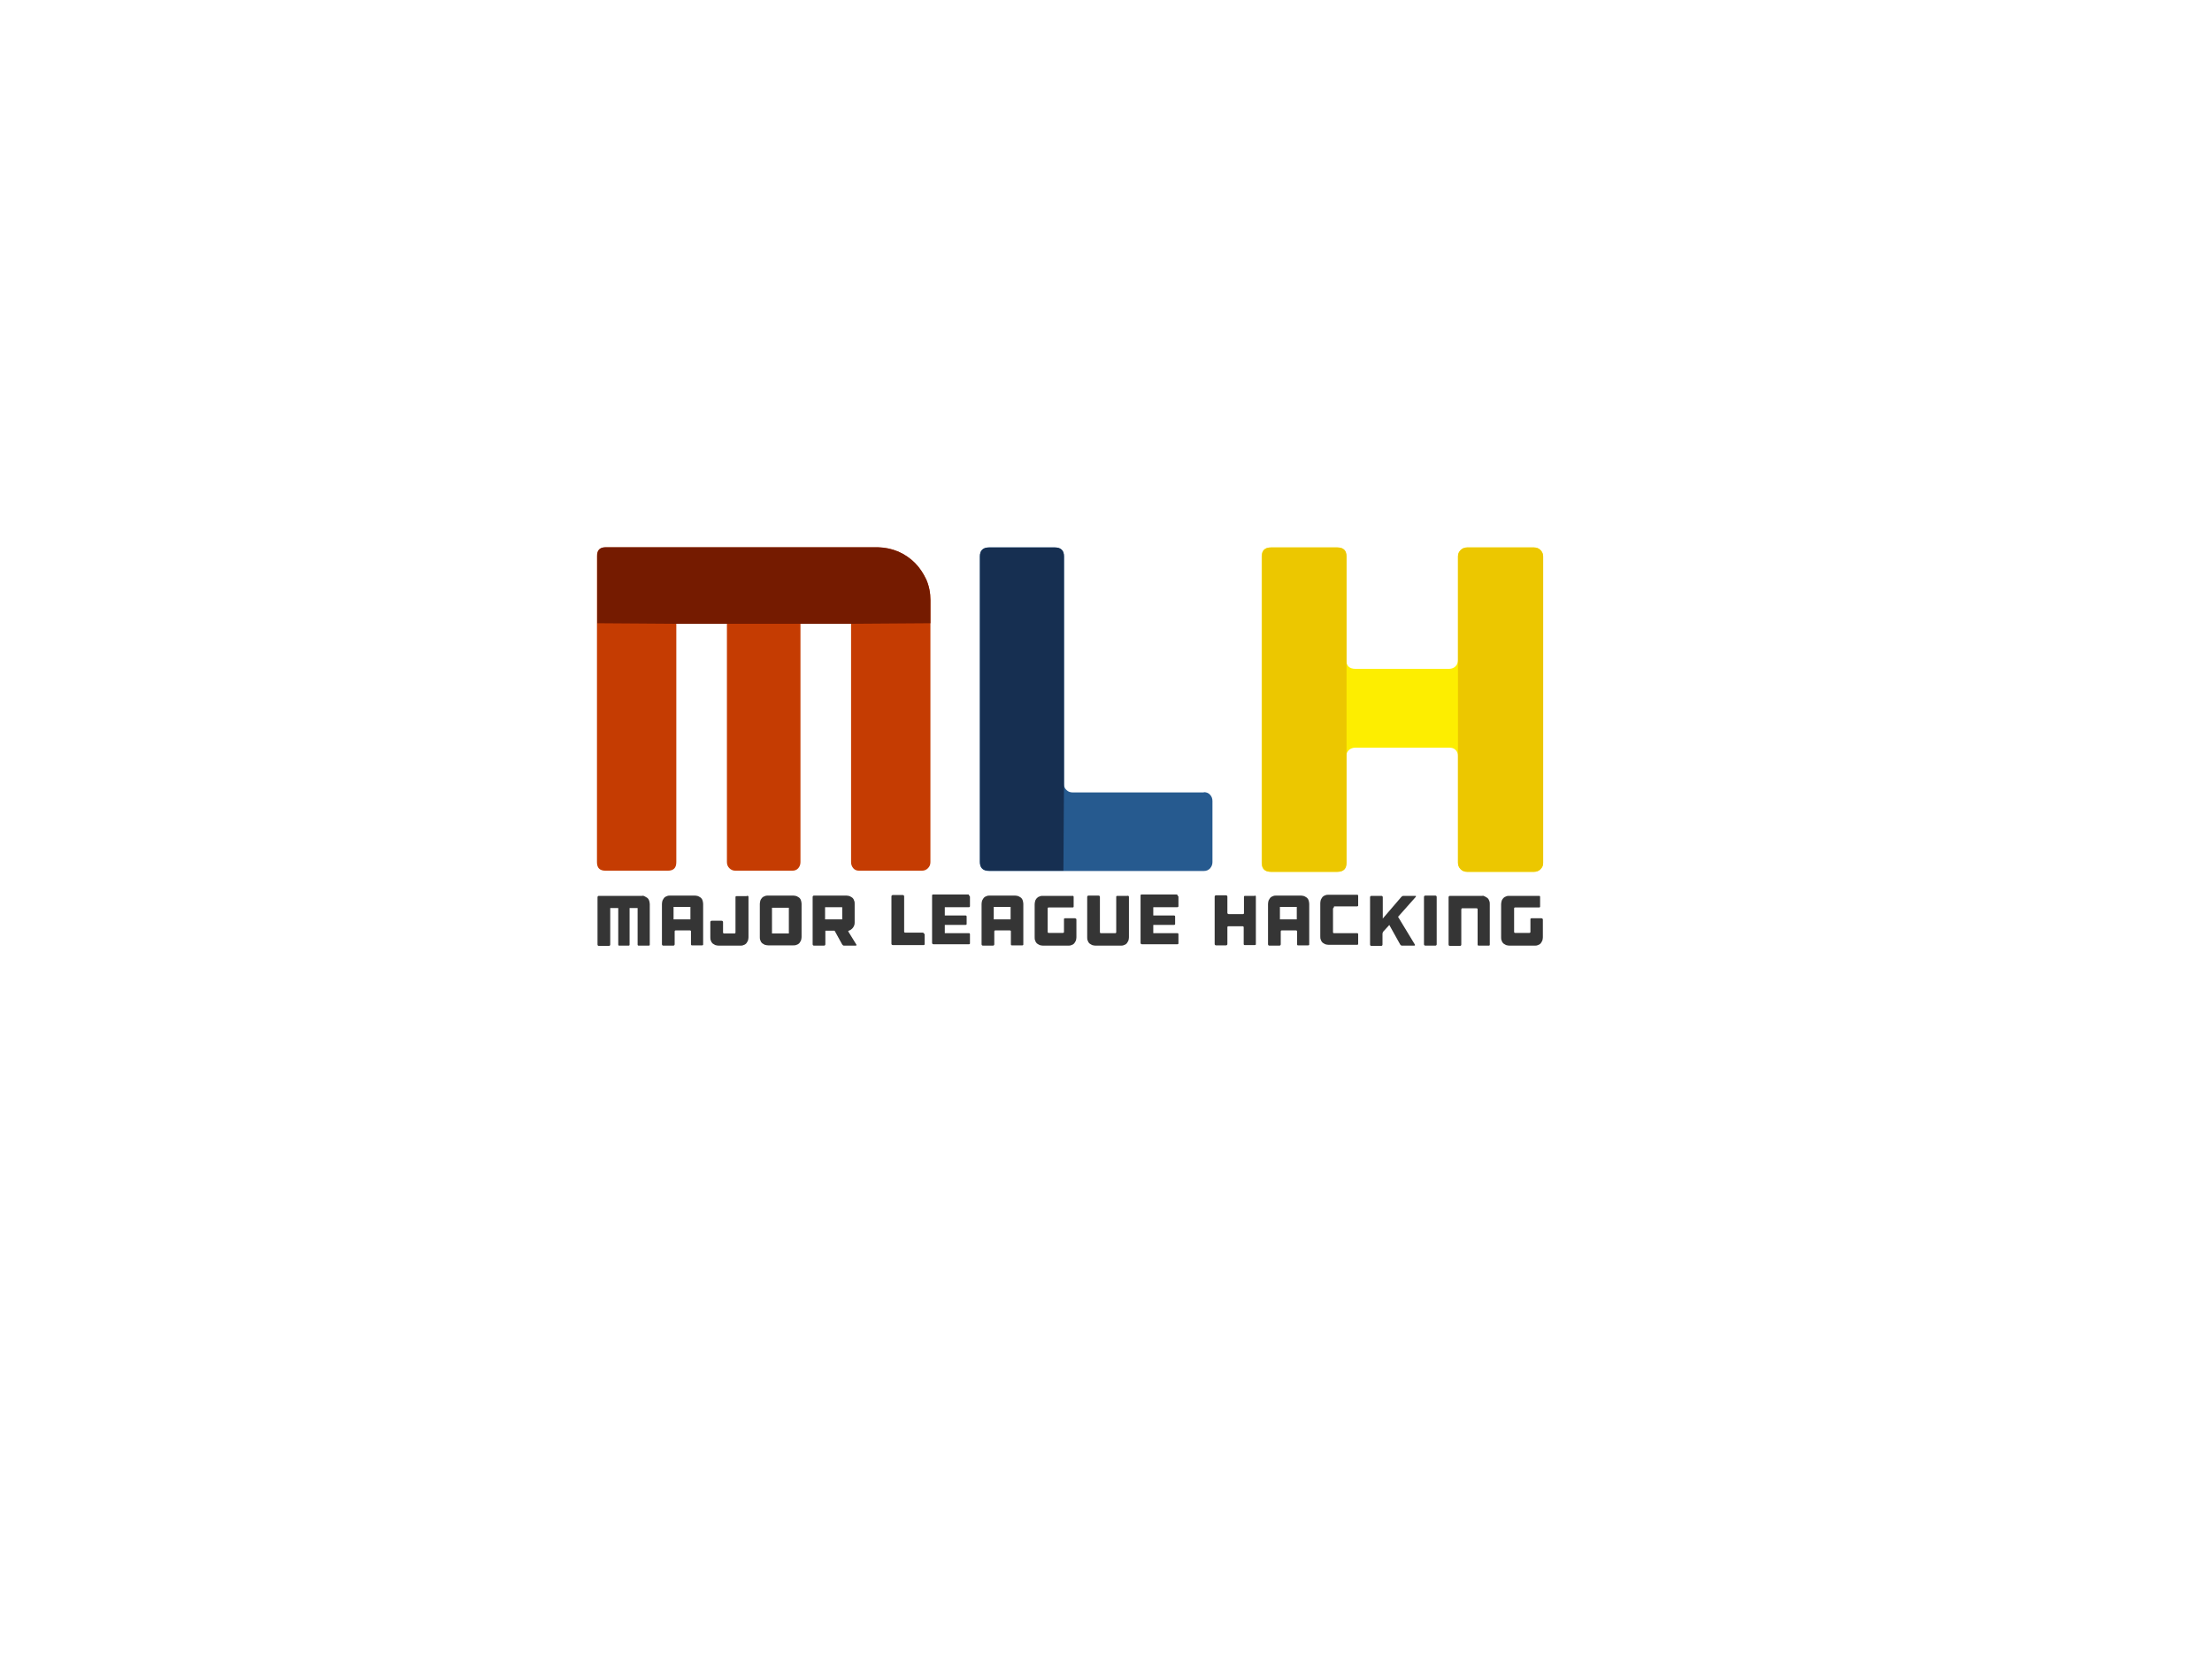
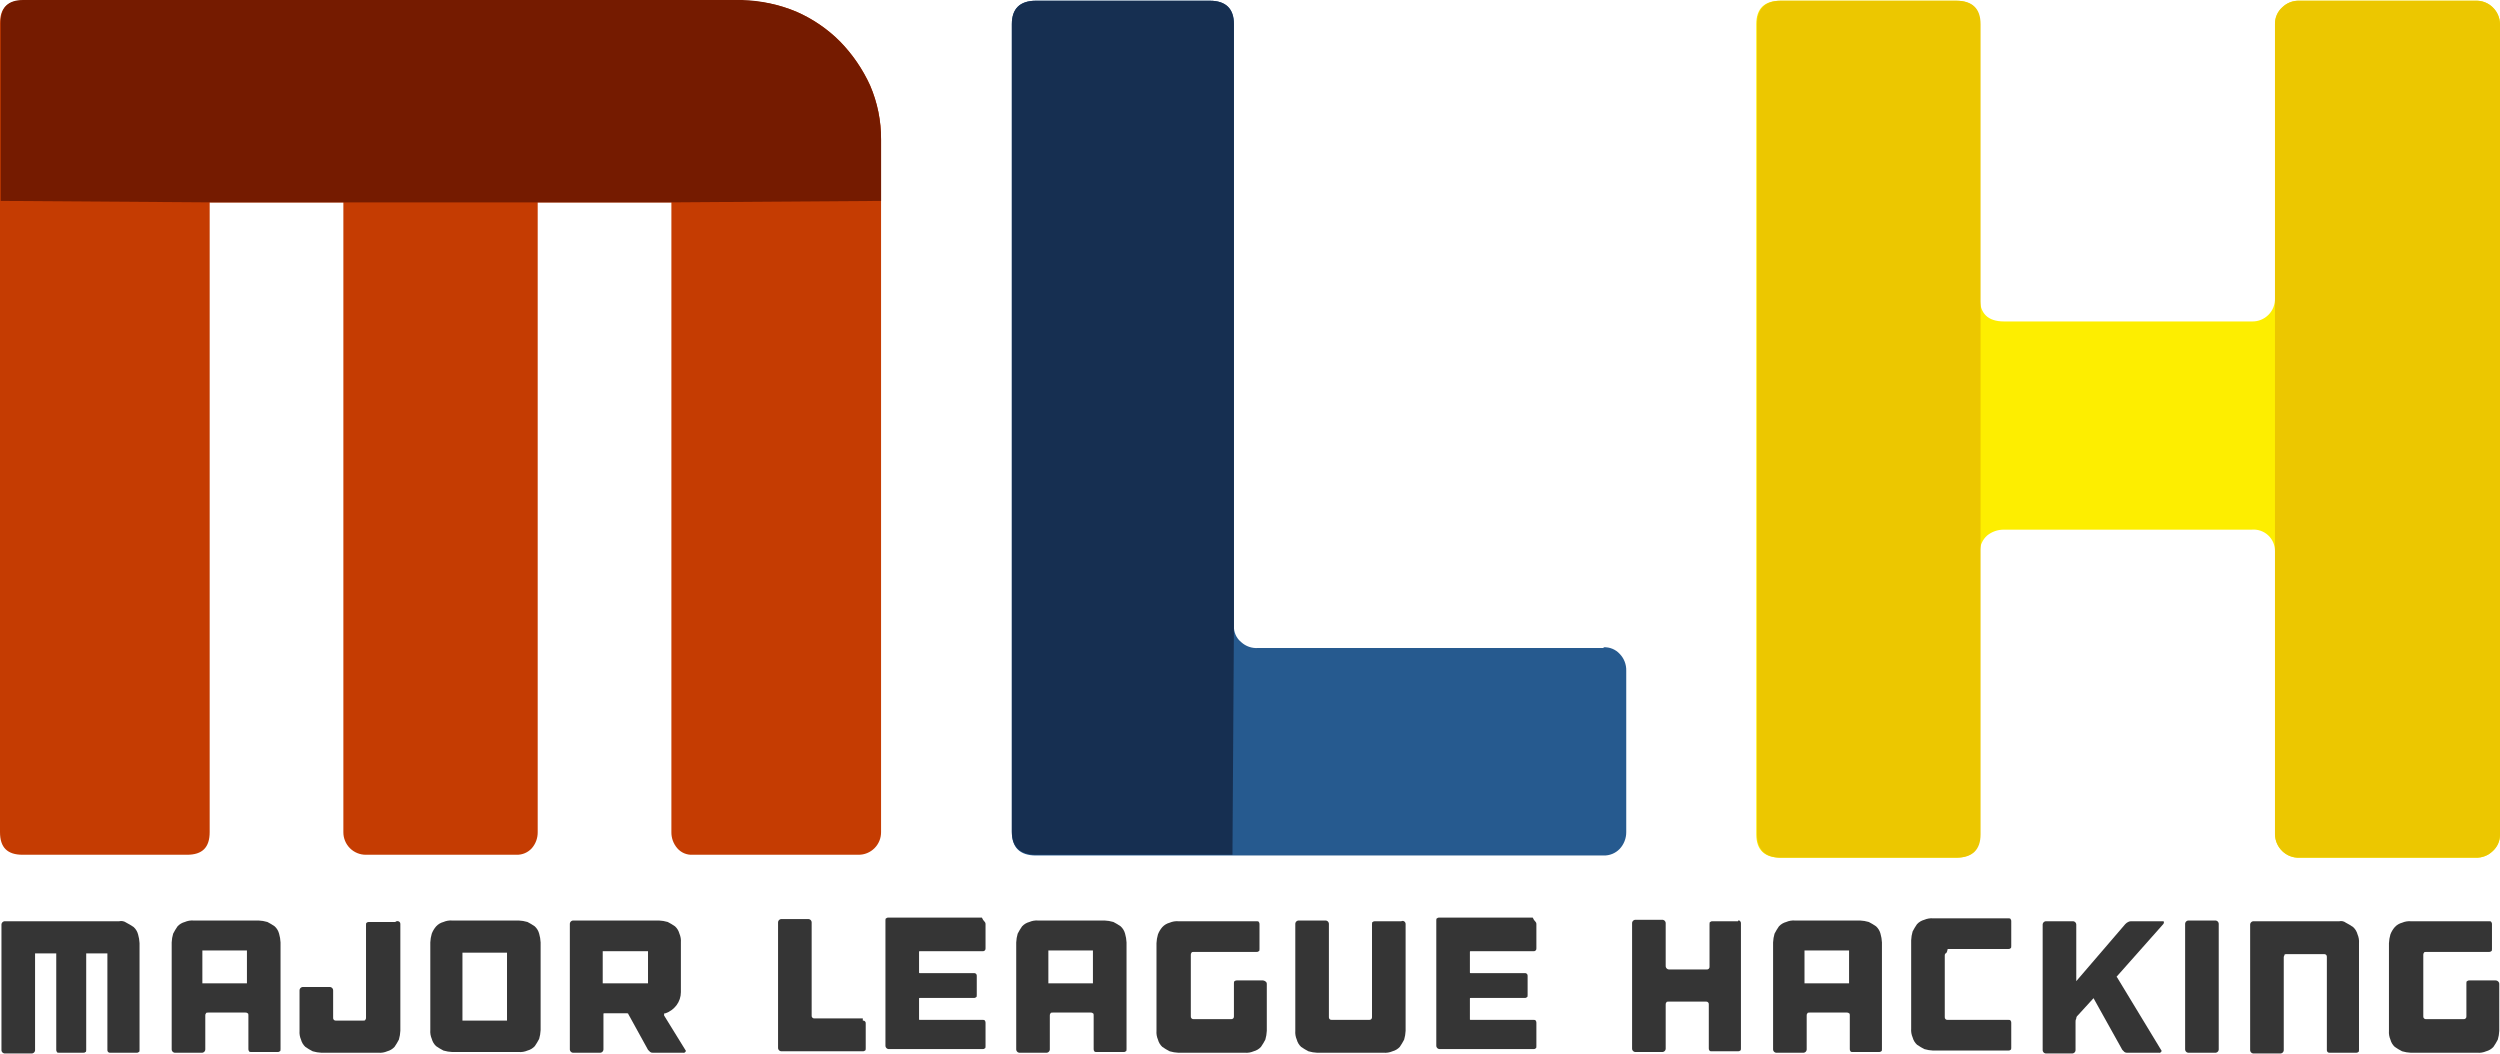
- <svg xmlns="http://www.w3.org/2000/svg" version="1.1" x="0px" y="0px" viewBox="0 0 800 600" style="enable-background:new 0 0 800 600;" xml:space="preserve">
-   <style type="text/css">
- 	.st0{display:none;fill:#D2A2DB;}
- 	.st1{display:none;}
- 	.st2{display:inline;fill:#353535;}
- 	.st3{fill:#353535;}
- 	.st4{fill:#C53C02;}
- 	.st5{fill:#751B00;}
- 	.st6{fill:#265A8F;}
- 	.st7{fill:#162F51;}
- 	.st8{fill:#FDEE00;}
- 	.st9{fill:#ECC700;}
- 	.st10{display:inline;}
- 	.st11{fill:none;stroke:#000000;stroke-miterlimit:10;}
- 	.st12{font-family:'OpenSans-Bold';}
- 	.st13{font-size:12px;}
- </style>
-   <g id="Layer_1">
-     <g>
-       <rect x="234.2" y="350.9" class="st0" width="306" height="36" />
-       <g>
-         <g>
-           <g class="st1">
-             <path class="st2" d="M234.3,375.2v-12.7h3.4c3.9,0,4.7,2.1,4.7,3.9c0,1.3-0.5,2.3-1.3,3c-0.9,0.7-2.1,1-3.6,1h-1.3v4.8H234.3z        M237.3,368.7c1.2,0,2.1-0.2,2.6-0.6c0.5-0.3,0.7-0.9,0.7-1.7c0-0.7-0.2-1.3-0.6-1.6c-0.5-0.4-1.2-0.5-2.3-0.5h-1.4v4.4H237.3z       " />
-             <path class="st2" d="M249,375.4c-1.8,0-3.2-0.6-4.2-1.8c-1-1.2-1.5-2.8-1.5-4.7c0-2,0.5-3.6,1.5-4.7c1-1.2,2.4-1.8,4.2-1.8       c1.8,0,3.2,0.6,4.2,1.8c1,1.2,1.5,2.8,1.5,4.7c0,2-0.5,3.6-1.5,4.7C252.2,374.8,250.8,375.4,249,375.4z M249,364.1       c-1.2,0-2.2,0.4-2.8,1.2c-0.7,0.8-1,2-1,3.6c0,1.6,0.3,2.8,1,3.6c0.7,0.8,1.6,1.2,2.8,1.2c1.3,0,2.2-0.4,2.8-1.2       c0.7-0.8,1-2,1-3.6c0-1.6-0.3-2.8-1-3.6C251.2,364.5,250.3,364.1,249,364.1z" />
-             <path class="st2" d="M265.2,375.2l-2.6-9.3c-0.3,1-1.1,3.9-2.5,8.9l-0.1,0.4h-1.4l-3.5-12.7h1.9l2.2,7.9l0.2,0.8       c0.1-0.4,0.2-0.8,0.3-1.2l2.1-7.5h1.7c0,0,2.5,8.7,2.5,8.8c0.3-1.3,1.1-4.1,2.3-8.5l0.1-0.4h1.9l-3.5,12.7H265.2z" />
-             <polygon class="st2" points="271.1,375.2 271.1,362.5 278.5,362.5 278.5,364.3 272.9,364.3 272.9,367.7 278.2,367.7        278.2,369.4 272.9,369.4 272.9,373.5 278.5,373.5 278.5,375.2      " />
-             <path class="st2" d="M287.1,375.2l-3-5.1H282v5.1h-1.8v-12.7h3.3c1.6,0,2.7,0.3,3.5,0.9c0.8,0.6,1.2,1.6,1.2,2.8       c0,0.9-0.2,1.7-0.7,2.3c-0.4,0.5-0.9,0.9-1.5,1.1l3.3,5.6H287.1z M283.7,368.4c0.9,0,1.5-0.2,2-0.6c0.4-0.3,0.6-0.9,0.6-1.6       c0-0.7-0.2-1.2-0.6-1.6c-0.4-0.3-1.2-0.5-2.3-0.5H282v4.2H283.7z" />
-             <polygon class="st2" points="289.9,375.2 289.9,362.5 297.3,362.5 297.3,364.3 291.7,364.3 291.7,367.7 297,367.7 297,369.4        291.7,369.4 291.7,373.5 297.3,373.5 297.3,375.2      " />
-             <path class="st2" d="M298.9,375.2v-12.7h3.7c2,0,3.6,0.5,4.6,1.6c1.1,1.1,1.6,2.6,1.6,4.6c0,2.1-0.6,3.7-1.7,4.8       c-1.1,1.1-2.8,1.7-4.9,1.7H298.9z M302.2,373.5c3.2,0,4.8-1.5,4.8-4.7c0-1.5-0.4-2.7-1.1-3.4c-0.8-0.7-1.9-1.1-3.4-1.1h-1.7       v9.3H302.2z" />
-             <path class="st2" d="M314.8,375.2v-12.7h3.7c1.6,0,2.7,0.3,3.5,0.8c0.8,0.6,1.2,1.5,1.2,2.6c0,0.8-0.3,1.5-0.8,2       c-0.2,0.2-0.4,0.4-0.6,0.5c0.3,0.2,0.6,0.4,0.9,0.6c0.5,0.5,0.8,1.3,0.8,2.2c0,1.2-0.4,2.2-1.3,2.9c-0.8,0.7-1.9,1-3.4,1H314.8       z M318.9,373.5c2.4,0,2.8-1.1,2.8-2.1c0-0.8-0.3-1.9-2.9-1.9h-2.1v4.1H318.9z M318.7,367.7c1,0,1.7-0.2,2.1-0.5       c0.4-0.3,0.5-0.7,0.5-1.3c0-0.6-0.2-1-0.6-1.3c-0.5-0.3-1.2-0.5-2.3-0.5h-1.9v3.5H318.7z" />
-             <polygon class="st2" points="327.3,375.2 327.3,370.4 323.1,362.5 325.2,362.5 328.3,368.4 331.4,362.5 333.4,362.5        329.2,370.3 329.2,375.2      " />
-           </g>
-         </g>
-       </g>
-     </g>
-     <g>
-       <g>
-         <path class="st3" d="M233.2,324.2c0.4,0.2,0.7,0.4,1,0.6c0.3,0.3,0.5,0.6,0.6,1s0.2,0.8,0.2,1.2v14.6c0,0.1,0,0.3-0.1,0.3     c-0.1,0.1-0.2,0.1-0.3,0.1H231c-0.1,0-0.2,0-0.3-0.1c-0.1-0.1-0.1-0.2-0.1-0.3v-13.2h-2.9v13.2c0,0.1,0,0.3-0.1,0.3     c-0.1,0.1-0.2,0.1-0.3,0.1h-3.3c-0.1,0-0.3,0-0.3-0.1c-0.1-0.1-0.1-0.2-0.1-0.3v-13.2h-2.9v13.2c0,0.3-0.2,0.5-0.5,0.5h-3.6     c-0.3,0-0.5-0.2-0.5-0.5v-17.1c0-0.3,0.2-0.5,0.5-0.5h15.6C232.5,323.9,232.9,324,233.2,324.2z" />
-         <path class="st3" d="M251.3,323.9c0.4,0,0.8,0.1,1.2,0.2c0.4,0.2,0.7,0.4,1,0.6c0.3,0.3,0.5,0.6,0.6,1s0.2,0.8,0.2,1.2v14.6     c0,0.1,0,0.3-0.1,0.3c-0.1,0.1-0.2,0.1-0.3,0.1h-3.6c-0.1,0-0.3,0-0.3-0.1c-0.1-0.1-0.1-0.2-0.1-0.3v-4.6c0-0.1,0-0.3-0.1-0.3     c-0.1-0.1-0.2-0.1-0.3-0.1h-5.1c-0.1,0-0.3,0-0.3,0.1c-0.1,0.1-0.1,0.2-0.1,0.3v4.6c0,0.3-0.2,0.5-0.5,0.5h-3.6     c-0.3,0-0.5-0.2-0.5-0.5v-14.6c0-0.4,0.1-0.8,0.2-1.2c0.2-0.4,0.4-0.7,0.6-1c0.3-0.3,0.6-0.5,1-0.6c0.4-0.2,0.8-0.2,1.2-0.2     H251.3z M249.7,332.5V328h-6.1v4.5H249.7z" />
-         <path class="st3" d="M270.6,324.1c0.1,0.1,0.1,0.2,0.1,0.3V339c0,0.4-0.1,0.8-0.2,1.2c-0.2,0.4-0.4,0.7-0.6,1     c-0.3,0.3-0.6,0.5-1,0.6c-0.4,0.2-0.8,0.2-1.2,0.2h-7.8c-0.4,0-0.8-0.1-1.2-0.2c-0.4-0.2-0.7-0.4-1-0.6c-0.3-0.3-0.5-0.6-0.6-1     c-0.2-0.4-0.2-0.8-0.2-1.2v-5.5c0-0.3,0.2-0.5,0.5-0.5h3.6c0.3,0,0.5,0.2,0.5,0.5v3.7c0,0.1,0,0.2,0.1,0.3     c0.1,0.1,0.2,0.1,0.3,0.1h3.7c0.1,0,0.3,0,0.3-0.1c0.1-0.1,0.1-0.2,0.1-0.3v-12.7c0-0.1,0-0.3,0.1-0.3c0.1-0.1,0.2-0.1,0.3-0.1     h3.6C270.3,323.9,270.5,324,270.6,324.1z" />
-         <path class="st3" d="M286.9,323.9c0.4,0,0.8,0.1,1.2,0.2c0.4,0.2,0.7,0.4,1,0.6c0.3,0.3,0.5,0.6,0.6,1s0.2,0.8,0.2,1.2v12     c0,0.4-0.1,0.8-0.2,1.2c-0.2,0.4-0.4,0.7-0.6,1c-0.3,0.3-0.6,0.5-1,0.6c-0.4,0.2-0.8,0.2-1.2,0.2h-9.1c-0.4,0-0.8-0.1-1.2-0.2     c-0.4-0.2-0.7-0.4-1-0.6c-0.3-0.3-0.5-0.6-0.6-1c-0.2-0.4-0.2-0.8-0.2-1.2v-12c0-0.4,0.1-0.8,0.2-1.2s0.4-0.7,0.6-1     c0.3-0.3,0.6-0.5,1-0.6c0.4-0.2,0.8-0.2,1.2-0.2H286.9z M285.3,328.3h-6.1v9.3h6.1V328.3z" />
-         <path class="st3" d="M309.7,341.6c0.1,0.1,0.1,0.2,0,0.3c-0.1,0.1-0.1,0.1-0.3,0.1h-4.1c-0.1,0-0.3,0-0.4-0.1     c-0.1-0.1-0.2-0.2-0.3-0.3l-2.7-4.9c0-0.1-0.1-0.1-0.2-0.1h-3.1c-0.1,0-0.1,0-0.1,0.1v4.8c0,0.3-0.2,0.5-0.5,0.5h-3.6     c-0.3,0-0.5-0.2-0.5-0.5v-17.1c0-0.3,0.2-0.5,0.5-0.5h11.7c0.4,0,0.8,0.1,1.2,0.2c0.4,0.2,0.7,0.4,1,0.6c0.3,0.3,0.5,0.6,0.6,1     c0.2,0.4,0.2,0.8,0.2,1.2v6.8c0,0.7-0.2,1.2-0.6,1.8c-0.4,0.5-0.9,0.9-1.5,1.1l-0.1,0c-0.1,0-0.1,0.1-0.1,0.2l0,0.1L309.7,341.6z      M304.6,328.1h-6.2v4.4h6.2V328.1z" />
-         <path class="st3" d="M334,337.6c0.1,0,0.2,0,0.3,0.1c0.1,0.1,0.1,0.2,0.1,0.3v3.4c0,0.1,0,0.3-0.1,0.3c-0.1,0.1-0.2,0.1-0.3,0.1     h-11.1c-0.3,0-0.5-0.2-0.5-0.5v-17.1c0-0.3,0.2-0.5,0.5-0.5h3.6c0.3,0,0.5,0.2,0.5,0.5v12.7c0,0.1,0,0.2,0.1,0.3     c0.1,0.1,0.2,0.1,0.3,0.1H334z" />
-         <path class="st3" d="M350.7,324.1c0.1,0.1,0.1,0.2,0.1,0.3v1.5v0.8v1c0,0.1,0,0.2-0.1,0.3c-0.1,0.1-0.2,0.1-0.3,0.1h-1.8h-5.4     h-1.4c-0.1,0-0.1,0-0.1,0.1v2.8c0,0.1,0,0.1,0.1,0.1h7.4c0.1,0,0.2,0,0.3,0.1c0.1,0.1,0.1,0.2,0.1,0.3v2.6c0,0.1,0,0.3-0.1,0.3     c-0.1,0.1-0.2,0.1-0.3,0.1h-7.4c-0.1,0-0.1,0-0.1,0.1v1.3v0v1.5c0,0.1,0,0.1,0.1,0.1h1.1h5.8h1.7c0.1,0,0.3,0,0.3,0.1     c0.1,0.1,0.1,0.2,0.1,0.3v1v1.3v0.9c0,0.1,0,0.3-0.1,0.3c-0.1,0.1-0.2,0.1-0.3,0.1h-1.5h-9.8h-1.5c-0.3,0-0.5-0.2-0.5-0.5v-0.9     v-15v-1.2c0-0.1,0-0.3,0.1-0.3c0.1-0.1,0.2-0.1,0.3-0.1h1.9h10.1h0.8C350.5,323.9,350.6,324,350.7,324.1z" />
-         <path class="st3" d="M367.1,323.9c0.4,0,0.8,0.1,1.2,0.2c0.4,0.2,0.7,0.4,1,0.6c0.3,0.3,0.5,0.6,0.6,1s0.2,0.8,0.2,1.2v14.6     c0,0.1,0,0.3-0.1,0.3c-0.1,0.1-0.2,0.1-0.3,0.1H366c-0.1,0-0.3,0-0.3-0.1c-0.1-0.1-0.1-0.2-0.1-0.3v-4.6c0-0.1,0-0.3-0.1-0.3     c-0.1-0.1-0.2-0.1-0.3-0.1H360c-0.1,0-0.3,0-0.3,0.1c-0.1,0.1-0.1,0.2-0.1,0.3v4.6c0,0.3-0.2,0.5-0.5,0.5h-3.6     c-0.3,0-0.5-0.2-0.5-0.5v-14.6c0-0.4,0.1-0.8,0.2-1.2c0.2-0.4,0.4-0.7,0.6-1c0.3-0.3,0.6-0.5,1-0.6c0.4-0.2,0.8-0.2,1.2-0.2     H367.1z M365.5,332.5V328h-6.1v4.5H365.5z" />
-         <path class="st3" d="M389.2,332.3c0.1,0.1,0.1,0.2,0.1,0.3v6.4c0,0.4-0.1,0.8-0.2,1.2c-0.2,0.4-0.4,0.7-0.6,1     c-0.3,0.3-0.6,0.5-1,0.6c-0.4,0.2-0.8,0.2-1.2,0.2h-9.1c-0.4,0-0.8-0.1-1.2-0.2c-0.4-0.2-0.7-0.4-1-0.6c-0.3-0.3-0.5-0.6-0.6-1     c-0.2-0.4-0.2-0.8-0.2-1.2v-12c0-0.4,0.1-0.8,0.2-1.2s0.4-0.7,0.6-1c0.3-0.3,0.6-0.5,1-0.6c0.4-0.2,0.8-0.2,1.2-0.2h10.7     c0.1,0,0.3,0,0.3,0.1c0.1,0.1,0.1,0.2,0.1,0.3v3.4c0,0.1,0,0.3-0.1,0.3c-0.1,0.1-0.2,0.1-0.3,0.1h-8.6c-0.1,0-0.3,0-0.3,0.1     c-0.1,0.1-0.1,0.2-0.1,0.3v8.4c0,0.1,0,0.2,0.1,0.3c0.1,0.1,0.2,0.1,0.3,0.1h5.1c0.1,0,0.2,0,0.3-0.1s0.1-0.2,0.1-0.3v-4.5     c0-0.1,0-0.3,0.1-0.3c0.1-0.1,0.2-0.1,0.3-0.1h3.6C388.9,332.1,389.1,332.2,389.2,332.3z" />
-         <path class="st3" d="M408.2,324.1c0.1,0.1,0.1,0.2,0.1,0.3V339c0,0.4-0.1,0.8-0.2,1.2c-0.2,0.4-0.4,0.7-0.6,1     c-0.3,0.3-0.6,0.5-1,0.6c-0.4,0.2-0.8,0.2-1.2,0.2h-9.1c-0.4,0-0.8-0.1-1.2-0.2c-0.4-0.2-0.7-0.4-1-0.6c-0.3-0.3-0.5-0.6-0.6-1     c-0.2-0.4-0.2-0.8-0.2-1.2v-14.6c0-0.3,0.2-0.5,0.5-0.5h3.6c0.3,0,0.5,0.2,0.5,0.5v12.7c0,0.1,0,0.2,0.1,0.3     c0.1,0.1,0.2,0.1,0.3,0.1h5.1c0.1,0,0.2,0,0.3-0.1s0.1-0.2,0.1-0.3v-12.7c0-0.1,0-0.3,0.1-0.3c0.1-0.1,0.2-0.1,0.3-0.1h3.6     C408,323.9,408.1,324,408.2,324.1z" />
-         <path class="st3" d="M426.1,324.1c0.1,0.1,0.1,0.2,0.1,0.3v1.5v0.8v1c0,0.1,0,0.2-0.1,0.3c-0.1,0.1-0.2,0.1-0.3,0.1h-1.8h-5.4     h-1.4c-0.1,0-0.1,0-0.1,0.1v2.8c0,0.1,0,0.1,0.1,0.1h7.4c0.1,0,0.2,0,0.3,0.1c0.1,0.1,0.1,0.2,0.1,0.3v2.6c0,0.1,0,0.3-0.1,0.3     c-0.1,0.1-0.2,0.1-0.3,0.1h-7.4c-0.1,0-0.1,0-0.1,0.1v1.3v0v1.5c0,0.1,0,0.1,0.1,0.1h1.1h5.8h1.7c0.1,0,0.3,0,0.3,0.1     c0.1,0.1,0.1,0.2,0.1,0.3v1v1.3v0.9c0,0.1,0,0.3-0.1,0.3c-0.1,0.1-0.2,0.1-0.3,0.1h-1.5h-9.8h-1.5c-0.3,0-0.5-0.2-0.5-0.5v-0.9     v-15v-1.2c0-0.1,0-0.3,0.1-0.3c0.1-0.1,0.2-0.1,0.3-0.1h1.9h10.1h0.8C425.9,323.9,426,324,426.1,324.1z" />
-         <path class="st3" d="M453.8,323.9c0.1,0,0.3,0,0.3,0.1c0.1,0.1,0.1,0.2,0.1,0.3v17.1c0,0.1,0,0.3-0.1,0.3     c-0.1,0.1-0.2,0.1-0.3,0.1h-3.6c-0.1,0-0.3,0-0.3-0.1c-0.1-0.1-0.1-0.2-0.1-0.3v-6c0-0.1,0-0.2-0.1-0.3c-0.1-0.1-0.2-0.1-0.3-0.1     h-5.1c-0.1,0-0.3,0-0.3,0.1c-0.1,0.1-0.1,0.2-0.1,0.3v6c0,0.3-0.2,0.5-0.5,0.5h-3.6c-0.3,0-0.5-0.2-0.5-0.5v-17.1     c0-0.3,0.2-0.5,0.5-0.5h3.6c0.3,0,0.5,0.2,0.5,0.5v5.8c0,0.3,0.2,0.5,0.5,0.5h5.1c0.1,0,0.2,0,0.3-0.1c0.1-0.1,0.1-0.2,0.1-0.3     v-5.8c0-0.1,0-0.3,0.1-0.3c0.1-0.1,0.2-0.1,0.3-0.1H453.8z" />
-         <path class="st3" d="M470.5,323.9c0.4,0,0.8,0.1,1.2,0.2c0.4,0.2,0.7,0.4,1,0.6c0.3,0.3,0.5,0.6,0.6,1s0.2,0.8,0.2,1.2v14.6     c0,0.1,0,0.3-0.1,0.3c-0.1,0.1-0.2,0.1-0.3,0.1h-3.6c-0.1,0-0.3,0-0.3-0.1c-0.1-0.1-0.1-0.2-0.1-0.3v-4.6c0-0.1,0-0.3-0.1-0.3     c-0.1-0.1-0.2-0.1-0.3-0.1h-5.1c-0.1,0-0.3,0-0.3,0.1c-0.1,0.1-0.1,0.2-0.1,0.3v4.6c0,0.3-0.2,0.5-0.5,0.5h-3.6     c-0.3,0-0.5-0.2-0.5-0.5v-14.6c0-0.4,0.1-0.8,0.2-1.2c0.2-0.4,0.4-0.7,0.6-1c0.3-0.3,0.6-0.5,1-0.6c0.4-0.2,0.8-0.2,1.2-0.2     H470.5z M469,332.5V328h-6.1v4.5H469z" />
-         <path class="st3" d="M482.2,328.4c-0.1,0.1-0.1,0.2-0.1,0.3v8.4c0,0.1,0,0.2,0.1,0.3c0.1,0.1,0.2,0.1,0.3,0.1h8.3     c0.1,0,0.3,0,0.3,0.1c0.1,0.1,0.1,0.2,0.1,0.3v3.4c0,0.1,0,0.3-0.1,0.3c-0.1,0.1-0.2,0.1-0.3,0.1h-5.4H481h-0.5     c-0.4,0-0.8-0.1-1.2-0.2c-0.4-0.2-0.7-0.4-1-0.6c-0.3-0.3-0.5-0.6-0.6-1c-0.2-0.4-0.2-0.8-0.2-1.2v-0.5v-1.9v-6v-1.7v-2     c0-0.4,0.1-0.8,0.2-1.2c0.2-0.4,0.4-0.7,0.6-1c0.3-0.3,0.6-0.5,1-0.6c0.4-0.2,0.8-0.2,1.2-0.2h0.5h9.8c0.1,0,0.3,0,0.3,0.1     c0.1,0.1,0.1,0.2,0.1,0.3v3.4c0,0.1,0,0.3-0.1,0.3c-0.1,0.1-0.2,0.1-0.3,0.1h-8.3C482.4,328.3,482.3,328.4,482.2,328.4z" />
-         <path class="st3" d="M505.7,331.5c-0.1,0.1-0.1,0.1,0,0.2l6,9.9c0.1,0.1,0.1,0.2,0,0.3c-0.1,0.1-0.1,0.1-0.3,0.1h-4.3     c-0.1,0-0.3,0-0.4-0.1c-0.1-0.1-0.2-0.2-0.3-0.3l-3.9-7c-0.1-0.1-0.1-0.1-0.1,0l-2.1,2.3c-0.1,0.1-0.2,0.2-0.2,0.4     c-0.1,0.2-0.1,0.3-0.1,0.5v3.8c0,0.3-0.2,0.5-0.5,0.5H496c-0.3,0-0.5-0.2-0.5-0.5v-17.1c0-0.3,0.2-0.5,0.5-0.5h3.6     c0.3,0,0.5,0.2,0.5,0.5v7.7l6.7-7.8c0.1-0.1,0.2-0.2,0.4-0.3c0.2-0.1,0.3-0.1,0.4-0.1h4.3c0.1,0,0.2,0,0.2,0.1     c0,0.1,0,0.2-0.1,0.3L505.7,331.5z" />
-         <path class="st3" d="M519.6,341.5c0,0.3-0.2,0.5-0.5,0.5h-3.6c-0.3,0-0.5-0.2-0.5-0.5v-17.1c0-0.3,0.2-0.5,0.5-0.5h3.6     c0.3,0,0.5,0.2,0.5,0.5V341.5z" />
-         <path class="st3" d="M537,324.2c0.4,0.2,0.7,0.4,1,0.6c0.3,0.3,0.5,0.6,0.6,1c0.2,0.4,0.2,0.8,0.2,1.2v14.6c0,0.1,0,0.3-0.1,0.3     c-0.1,0.1-0.2,0.1-0.3,0.1h-3.6c-0.1,0-0.2,0-0.3-0.1c-0.1-0.1-0.1-0.2-0.1-0.3v-12.7c0-0.1,0-0.2-0.1-0.3s-0.2-0.1-0.3-0.1h-5.1     c-0.1,0-0.3,0-0.3,0.1s-0.1,0.2-0.1,0.3v12.7c0,0.3-0.2,0.5-0.5,0.5h-3.6c-0.3,0-0.5-0.2-0.5-0.5v-17.1c0-0.3,0.2-0.5,0.5-0.5     h11.7C536.3,323.9,536.7,324,537,324.2z" />
-         <path class="st3" d="M557.9,332.3c0.1,0.1,0.1,0.2,0.1,0.3v6.4c0,0.4-0.1,0.8-0.2,1.2c-0.2,0.4-0.4,0.7-0.6,1     c-0.3,0.3-0.6,0.5-1,0.6c-0.4,0.2-0.8,0.2-1.2,0.2h-9.1c-0.4,0-0.8-0.1-1.2-0.2c-0.4-0.2-0.7-0.4-1-0.6c-0.3-0.3-0.5-0.6-0.6-1     c-0.2-0.4-0.2-0.8-0.2-1.2v-12c0-0.4,0.1-0.8,0.2-1.2s0.4-0.7,0.6-1c0.3-0.3,0.6-0.5,1-0.6c0.4-0.2,0.8-0.2,1.2-0.2h10.7     c0.1,0,0.3,0,0.3,0.1c0.1,0.1,0.1,0.2,0.1,0.3v3.4c0,0.1,0,0.3-0.1,0.3c-0.1,0.1-0.2,0.1-0.3,0.1h-8.6c-0.1,0-0.3,0-0.3,0.1     c-0.1,0.1-0.1,0.2-0.1,0.3v8.4c0,0.1,0,0.2,0.1,0.3c0.1,0.1,0.2,0.1,0.3,0.1h5.1c0.1,0,0.2,0,0.3-0.1s0.1-0.2,0.1-0.3v-4.5     c0-0.1,0-0.3,0.1-0.3c0.1-0.1,0.2-0.1,0.3-0.1h3.6C557.7,332.1,557.8,332.2,557.9,332.3z" />
-       </g>
-     </g>
-     <g>
-       <path class="st4" d="M324.9,199.5c2.3,1,4.3,2.4,6,4.1c1.7,1.7,3,3.7,4.1,6c1,2.3,1.5,4.8,1.5,7.4v94.8c0,0.9-0.3,1.6-0.9,2.2    c-0.6,0.6-1.3,0.9-2.2,0.9h-22.7c-0.9,0-1.6-0.3-2.1-0.9c-0.5-0.6-0.8-1.3-0.8-2.2v-86.2h-18.3v86.2c0,0.9-0.3,1.6-0.8,2.2    c-0.5,0.6-1.3,0.9-2.1,0.9h-20.6c-0.9,0-1.6-0.3-2.2-0.9c-0.6-0.6-0.9-1.3-0.9-2.2v-86.2h-18.3v86.2c0,2.1-1,3.1-3.1,3.1h-22.5    c-2.1,0-3.1-1-3.1-3.1V201.1c0-2.1,1-3.1,3.1-3.1h98.4C320.1,198,322.5,198.5,324.9,199.5z" />
-       <path class="st5" d="M324.9,199.5c2.3,1,4.3,2.4,6,4.1c1.7,1.7,3,3.7,4.1,6c1,2.3,1.5,4.8,1.5,7.4v8.4l-28.7,0.2h-18.3H263h-18.3    l-28.7-0.2v-24.4c0-2.1,1-3.1,3.1-3.1h98.4C320.1,198,322.5,198.5,324.9,199.5z" />
-     </g>
-     <g>
-       <path class="st6" d="M435.4,286.5c0.9,0,1.7,0.3,2.2,0.9c0.6,0.6,0.9,1.4,0.9,2.3v22.1c0,0.9-0.3,1.6-0.9,2.3    c-0.6,0.6-1.3,0.9-2.2,0.9h-77.7c-2.2,0-3.3-1.1-3.3-3.2V201.2c0-2.1,1.1-3.2,3.3-3.2h23.8c2.2,0,3.3,1.1,3.3,3.2v82.4    c0,0.9,0.3,1.6,1,2.2c0.6,0.6,1.4,0.8,2.3,0.8H435.4z" />
-       <path class="st7" d="M384.6,314.9h-26.9c-2.2,0-3.3-1.1-3.3-3.2V201.2c0-2.1,1.1-3.2,3.3-3.2h23.8c2.2,0,3.3,1.1,3.3,3.2v82.4    C384.8,284.4,384.6,314.9,384.6,314.9z" />
-     </g>
-     <g>
-       <path class="st8" d="M554.8,198c0.9,0,1.7,0.3,2.3,0.9c0.6,0.6,1,1.4,1,2.3v110.9c0,0.9-0.3,1.6-1,2.3c-0.6,0.6-1.4,0.9-2.3,0.9    h-24.2c-0.9,0-1.7-0.3-2.3-0.9c-0.6-0.6-1-1.4-1-2.3v-38.7c0-0.9-0.3-1.6-0.9-2.2c-0.6-0.6-1.3-0.8-2.3-0.8h-33.9    c-0.9,0-1.7,0.3-2.3,0.8c-0.6,0.6-1,1.3-1,2.2v38.7c0,2.1-1.1,3.2-3.3,3.2h-24c-2.2,0-3.3-1.1-3.3-3.2V201.2    c0-2.1,1.1-3.2,3.3-3.2h24c2.2,0,3.3,1.1,3.3,3.2v37.5c0,2.1,1.1,3.2,3.3,3.2h33.9c0.9,0,1.7-0.3,2.3-0.9c0.6-0.6,0.9-1.4,0.9-2.3    v-37.5c0-0.9,0.3-1.6,1-2.3c0.6-0.6,1.4-0.9,2.3-0.9H554.8z" />
-       <path class="st9" d="M487,273.4v38.7c0,2.1-1.1,3.2-3.3,3.2h-24c-2.2,0-3.3-1.1-3.3-3.2V201.2c0-2.1,1.1-3.2,3.3-3.2h24    c2.2,0,3.3,1.1,3.3,3.2v37.5C487,240.8,487,272.5,487,273.4z" />
-       <path class="st9" d="M554.8,198c0.9,0,1.7,0.3,2.3,0.9c0.6,0.6,1,1.4,1,2.3v110.9c0,0.9-0.3,1.6-1,2.3c-0.6,0.6-1.4,0.9-2.3,0.9    h-24.2c-0.9,0-1.7-0.3-2.3-0.9c-0.6-0.6-1-1.4-1-2.3v-38.7c0-0.9,0-33.8,0-34.7v-37.5c0-0.9,0.3-1.6,1-2.3    c0.6-0.6,1.4-0.9,2.3-0.9H554.8z" />
-     </g>
-   </g>
-   <g id="Layer_2" class="st1">
-     <g class="st10">
-       <line class="st11" x1="216" y1="342" x2="558" y2="342" />
-       <line class="st11" x1="558" y1="198" x2="558" y2="342" />
-       <line class="st11" x1="216" y1="198" x2="558" y2="198" />
-       <line class="st11" x1="216" y1="342" x2="216" y2="198" />
-       <line class="st11" x1="216" y1="324" x2="558" y2="324" />
-       <line class="st11" x1="216" y1="315" x2="558" y2="315" />
-       <rect x="180" y="162" class="st11" width="414" height="216" />
-       <line class="st11" x1="180" y1="198" x2="216" y2="198" />
-       <line class="st11" x1="216" y1="162" x2="216" y2="198" />
-       <line class="st11" x1="558" y1="198" x2="594" y2="198" />
-       <line class="st11" x1="558" y1="162" x2="558" y2="198" />
-       <line class="st11" x1="216" y1="378" x2="216" y2="342" />
-       <line class="st11" x1="180" y1="342" x2="216" y2="342" />
-       <line class="st11" x1="558" y1="342" x2="594" y2="342" />
-       <line class="st11" x1="558" y1="378" x2="558" y2="342" />
-       <line class="st11" x1="558" y1="324" x2="594" y2="324" />
-       <line class="st11" x1="558" y1="315" x2="594" y2="315" />
-       <line class="st11" x1="180" y1="315" x2="216" y2="315" />
-       <line class="st11" x1="180" y1="324" x2="216" y2="324" />
-       <g>
-         <path d="M197.5,183.2h-1.3v2.3h-2.3v-2.3h-4.7v-1.6l4.9-7.2h2.2v7h1.3V183.2z M193.9,181.4v-1.9c0-0.3,0-0.8,0-1.4     c0-0.6,0-0.9,0.1-1h-0.1c-0.2,0.4-0.4,0.8-0.7,1.2l-2,3.1H193.9z" />
-         <path d="M200.7,181.2L198,177h2.6l1.6,2.7l1.7-2.7h2.6l-2.8,4.2l2.9,4.3h-2.6l-1.8-2.9l-1.8,2.9h-2.6L200.7,181.2z" />
-       </g>
-       <g>
-         <path d="M575.6,183.2h-1.3v2.3H572v-2.3h-4.7v-1.6l4.9-7.2h2.2v7h1.3V183.2z M572,181.4v-1.9c0-0.3,0-0.8,0-1.4     c0-0.6,0-0.9,0.1-1H572c-0.2,0.4-0.4,0.8-0.7,1.2l-2,3.1H572z" />
-         <path d="M578.8,181.2l-2.7-4.2h2.6l1.6,2.7l1.7-2.7h2.6l-2.8,4.2l2.9,4.3h-2.6l-1.8-2.9l-1.8,2.9h-2.6L578.8,181.2z" />
-       </g>
-       <g>
-         <path d="M575.6,363.2h-1.3v2.3H572v-2.3h-4.7v-1.6l4.9-7.2h2.2v7h1.3V363.2z M572,361.4v-1.9c0-0.3,0-0.8,0-1.4     c0-0.6,0-0.9,0.1-1H572c-0.2,0.4-0.4,0.8-0.7,1.2l-2,3.1H572z" />
-         <path d="M578.8,361.2l-2.7-4.2h2.6l1.6,2.7l1.7-2.7h2.6l-2.8,4.2l2.9,4.3h-2.6l-1.8-2.9l-1.8,2.9h-2.6L578.8,361.2z" />
-       </g>
-       <g>
-         <path d="M197.1,363.2h-1.3v2.3h-2.3v-2.3h-4.7v-1.6l4.9-7.2h2.2v7h1.3V363.2z M193.5,361.4v-1.9c0-0.3,0-0.8,0-1.4     c0-0.6,0-0.9,0.1-1h-0.1c-0.2,0.4-0.4,0.8-0.7,1.2l-2,3.1H193.5z" />
-         <path d="M200.3,361.2l-2.7-4.2h2.6l1.6,2.7l1.7-2.7h2.6l-2.8,4.2l2.9,4.3h-2.6l-1.8-2.9l-1.8,2.9h-2.6L200.3,361.2z" />
-       </g>
-       <text transform="matrix(1 0 0 1 586 322.9297)" class="st12 st13">x</text>
-       <text transform="matrix(1 0 0 1 182.5 322.9297)" class="st12 st13">x</text>
-     </g>
+ <svg xmlns="http://www.w3.org/2000/svg" id="Layer_1" data-name="Layer 1" viewBox="0 0 342.2 144.2">
+   <defs>
+     <style>.cls-1{fill:#353535;}.cls-2{fill:#c53c02;}.cls-3{fill:#751b00;}.cls-4{fill:#265a8f;}.cls-5{fill:#162f51;}.cls-6{fill:#fdee00;}.cls-7{fill:#ecc700;}</style>
+   </defs>
+   <g id="Layer_1-2" data-name="Layer 1">
+     <path class="cls-1" d="M233.2,324.2a8.79,8.79,0,0,1,1,.6,2.07,2.07,0,0,1,.6,1,5,5,0,0,1,.2,1.2v14.6c0,0.1,0,.3-0.1.3a0.37,0.37,0,0,1-.3.1H231a0.35,0.35,0,0,1-.4-0.4V328.4h-2.9v13.2c0,0.1,0,.3-0.1.3a0.37,0.37,0,0,1-.3.1H224c-0.1,0-.3,0-0.3-0.1a0.37,0.37,0,0,1-.1-0.3V328.4h-2.9v13.2a0.47,0.47,0,0,1-.5.5h-3.6a0.47,0.47,0,0,1-.5-0.5V324.5a0.47,0.47,0,0,1,.5-0.5h15.6A1.23,1.23,0,0,1,233.2,324.2Z" transform="translate(-215.9 -197.9)" />
+     <path class="cls-1" d="M251.3,323.9a5,5,0,0,1,1.2.2,8.79,8.79,0,0,1,1,.6,2.07,2.07,0,0,1,.6,1,5,5,0,0,1,.2,1.2v14.6c0,0.1,0,.3-0.1.3a0.37,0.37,0,0,1-.3.1h-3.6c-0.1,0-.3,0-0.3-0.1a0.37,0.37,0,0,1-.1-0.3v-4.6c0-.1,0-0.3-0.1-0.3a0.37,0.37,0,0,0-.3-0.1h-5.1c-0.1,0-.3,0-0.3.1a0.37,0.37,0,0,0-.1.3v4.6a0.47,0.47,0,0,1-.5.5h-3.6a0.47,0.47,0,0,1-.5-0.5V326.9a5,5,0,0,1,.2-1.2,8.79,8.79,0,0,1,.6-1,2.08,2.08,0,0,1,1-.6,2.54,2.54,0,0,1,1.2-.2h8.9Zm-1.6,8.6V328h-6.1v4.5h6.1Z" transform="translate(-215.9 -197.9)" />
+     <path class="cls-1" d="M270.6,324.1a0.37,0.37,0,0,1,.1.3V339a5,5,0,0,1-.2,1.2,8.79,8.79,0,0,1-.6,1,2.08,2.08,0,0,1-1,.6,2.54,2.54,0,0,1-1.2.2h-7.8a5,5,0,0,1-1.2-.2,8.79,8.79,0,0,1-1-.6,2.08,2.08,0,0,1-.6-1,2.54,2.54,0,0,1-.2-1.2v-5.5a0.47,0.47,0,0,1,.5-0.5H261a0.47,0.47,0,0,1,.5.5v3.7a0.35,0.35,0,0,0,.4.4h3.7c0.1,0,.3,0,0.3-0.1a0.37,0.37,0,0,0,.1-0.3V324.5c0-.1,0-0.3.1-0.3a0.37,0.37,0,0,1,.3-0.1H270A0.44,0.44,0,0,1,270.6,324.1Z" transform="translate(-215.9 -197.9)" />
+     <path class="cls-1" d="M286.9,323.9a5,5,0,0,1,1.2.2,8.79,8.79,0,0,1,1,.6,2.08,2.08,0,0,1,.6,1,5,5,0,0,1,.2,1.2v12a5,5,0,0,1-.2,1.2,8.79,8.79,0,0,1-.6,1,2.08,2.08,0,0,1-1,.6,2.54,2.54,0,0,1-1.2.2h-9.1a5,5,0,0,1-1.2-.2,8.79,8.79,0,0,1-1-.6,2.08,2.08,0,0,1-.6-1,2.54,2.54,0,0,1-.2-1.2v-12a5,5,0,0,1,.2-1.2,3.33,3.33,0,0,1,.6-1,2.08,2.08,0,0,1,1-.6,2.54,2.54,0,0,1,1.2-.2h9.1Zm-1.6,4.4h-6.1v9.3h6.1v-9.3Z" transform="translate(-215.9 -197.9)" />
+     <path class="cls-1" d="M309.7,341.6a0.19,0.19,0,0,1,0,.3,0.28,0.28,0,0,1-.3.1h-4.1a0.6,0.6,0,0,1-.4-0.1l-0.3-.3-2.7-4.9c0-.1-0.1-0.1-0.2-0.1h-3.1c-0.1,0-.1,0-0.1.1v4.8a0.47,0.47,0,0,1-.5.5h-3.6a0.47,0.47,0,0,1-.5-0.5V324.4a0.47,0.47,0,0,1,.5-0.5h11.7a5,5,0,0,1,1.2.2,8.79,8.79,0,0,1,1,.6,2.08,2.08,0,0,1,.6,1,2.54,2.54,0,0,1,.2,1.2v6.8a3,3,0,0,1-.6,1.8,3.27,3.27,0,0,1-1.5,1.1h-0.1c-0.1,0-.1.1-0.1,0.2v0.1Zm-5.1-13.5h-6.2v4.4h6.2v-4.4Z" transform="translate(-215.9 -197.9)" />
+     <path class="cls-1" d="M334,337.6a0.35,0.35,0,0,1,.4.4v3.4c0,0.1,0,.3-0.1.3a0.37,0.37,0,0,1-.3.1H322.9a0.47,0.47,0,0,1-.5-0.5V324.2a0.47,0.47,0,0,1,.5-0.5h3.6a0.47,0.47,0,0,1,.5.5v12.7a0.35,0.35,0,0,0,.4.4H334v0.3Z" transform="translate(-215.9 -197.9)" />
+     <path class="cls-1" d="M350.7,324.1a0.37,0.37,0,0,1,.1.3v3.3a0.35,0.35,0,0,1-.4.4h-8.6c-0.1,0-.1,0-0.1.1V331c0,0.1,0,.1.1,0.1h7.4a0.35,0.35,0,0,1,.4.4v2.6c0,0.1,0,.3-0.1.3a0.37,0.37,0,0,1-.3.1h-7.4c-0.1,0-.1,0-0.1.1v1.3h0v1.5c0,0.1,0,.1.1,0.1h8.6c0.1,0,.3,0,0.3.1a0.37,0.37,0,0,1,.1.3v3.2c0,0.1,0,.3-0.1.3a0.37,0.37,0,0,1-.3.1H337.6a0.47,0.47,0,0,1-.5-0.5V323.9c0-.1,0-0.3.1-0.3a0.37,0.37,0,0,1,.3-0.1h12.8A1.89,1.89,0,0,0,350.7,324.1Z" transform="translate(-215.9 -197.9)" />
+     <path class="cls-1" d="M367.1,323.9a5,5,0,0,1,1.2.2,8.79,8.79,0,0,1,1,.6,2.08,2.08,0,0,1,.6,1,5,5,0,0,1,.2,1.2v14.6c0,0.1,0,.3-0.1.3a0.37,0.37,0,0,1-.3.1H366c-0.1,0-.3,0-0.3-0.1a0.37,0.37,0,0,1-.1-0.3v-4.6c0-.1,0-0.3-0.1-0.3a0.37,0.37,0,0,0-.3-0.1H360c-0.1,0-.3,0-0.3.1a0.37,0.37,0,0,0-.1.3v4.6a0.47,0.47,0,0,1-.5.5h-3.6a0.47,0.47,0,0,1-.5-0.5V326.9a5,5,0,0,1,.2-1.2,8.79,8.79,0,0,1,.6-1,2.08,2.08,0,0,1,1-.6,2.54,2.54,0,0,1,1.2-.2h9.1Zm-1.6,8.6V328h-6.1v4.5h6.1Z" transform="translate(-215.9 -197.9)" />
+     <path class="cls-1" d="M389.2,332.3a0.37,0.37,0,0,1,.1.3V339a5,5,0,0,1-.2,1.2,8.79,8.79,0,0,1-.6,1,2.08,2.08,0,0,1-1,.6,2.54,2.54,0,0,1-1.2.2h-9.1a5,5,0,0,1-1.2-.2,8.79,8.79,0,0,1-1-.6,2.08,2.08,0,0,1-.6-1,2.54,2.54,0,0,1-.2-1.2V327a5,5,0,0,1,.2-1.2,3.33,3.33,0,0,1,.6-1,2.08,2.08,0,0,1,1-.6,2.54,2.54,0,0,1,1.2-.2h10.7c0.1,0,.3,0,0.3.1a0.37,0.37,0,0,1,.1.3v3.4c0,0.1,0,.3-0.1.3a0.37,0.37,0,0,1-.3.1h-8.6c-0.1,0-.3,0-0.3.1a0.37,0.37,0,0,0-.1.3V337a0.35,0.35,0,0,0,.4.4h5.1a0.35,0.35,0,0,0,.4-0.4v-4.5c0-.1,0-0.3.1-0.3a0.37,0.37,0,0,1,.3-0.1h3.6A0.76,0.76,0,0,1,389.2,332.3Z" transform="translate(-215.9 -197.9)" />
+     <path class="cls-1" d="M408.2,324.1a0.37,0.37,0,0,1,.1.3V339a5,5,0,0,1-.2,1.2,8.79,8.79,0,0,1-.6,1,2.08,2.08,0,0,1-1,.6,2.54,2.54,0,0,1-1.2.2h-9.1a5,5,0,0,1-1.2-.2,8.79,8.79,0,0,1-1-.6,2.08,2.08,0,0,1-.6-1,2.54,2.54,0,0,1-.2-1.2V324.4a0.47,0.47,0,0,1,.5-0.5h3.6a0.47,0.47,0,0,1,.5.5v12.7a0.35,0.35,0,0,0,.4.4h5.1a0.35,0.35,0,0,0,.4-0.4V324.4c0-.1,0-0.3.1-0.3a0.37,0.37,0,0,1,.3-0.1h3.6A0.4,0.4,0,0,1,408.2,324.1Z" transform="translate(-215.9 -197.9)" />
+     <path class="cls-1" d="M426.1,324.1a0.37,0.37,0,0,1,.1.3v3.3a0.35,0.35,0,0,1-.4.4h-8.6c-0.1,0-.1,0-0.1.1V331c0,0.1,0,.1.1,0.1h7.4a0.35,0.35,0,0,1,.4.4v2.6c0,0.1,0,.3-0.1.3a0.37,0.37,0,0,1-.3.1h-7.4c-0.1,0-.1,0-0.1.1v1.3h0v1.5c0,0.1,0,.1.1,0.1h8.6c0.1,0,.3,0,0.3.1a0.37,0.37,0,0,1,.1.3v3.2c0,0.1,0,.3-0.1.3a0.37,0.37,0,0,1-.3.1H413a0.47,0.47,0,0,1-.5-0.5V323.9c0-.1,0-0.3.1-0.3a0.37,0.37,0,0,1,.3-0.1h12.8A1.89,1.89,0,0,0,426.1,324.1Z" transform="translate(-215.9 -197.9)" />
+     <path class="cls-1" d="M453.8,323.9c0.1,0,.3,0,0.3.1a0.37,0.37,0,0,1,.1.3v17.1c0,0.1,0,.3-0.1.3a0.37,0.37,0,0,1-.3.1h-3.6c-0.1,0-.3,0-0.3-0.1a0.37,0.37,0,0,1-.1-0.3v-6a0.35,0.35,0,0,0-.4-0.4h-5.1c-0.1,0-.3,0-0.3.1a0.37,0.37,0,0,0-.1.3v6a0.47,0.47,0,0,1-.5.5h-3.6a0.47,0.47,0,0,1-.5-0.5V324.3a0.47,0.47,0,0,1,.5-0.5h3.6a0.47,0.47,0,0,1,.5.5v5.8a0.47,0.47,0,0,0,.5.5h5.1a0.35,0.35,0,0,0,.4-0.4v-5.8c0-.1,0-0.3.1-0.3a0.37,0.37,0,0,1,.3-0.1h3.5v-0.1Z" transform="translate(-215.9 -197.9)" />
+     <path class="cls-1" d="M470.5,323.9a5,5,0,0,1,1.2.2,8.79,8.79,0,0,1,1,.6,2.08,2.08,0,0,1,.6,1,5,5,0,0,1,.2,1.2v14.6c0,0.1,0,.3-0.1.3a0.37,0.37,0,0,1-.3.1h-3.6c-0.1,0-.3,0-0.3-0.1a0.37,0.37,0,0,1-.1-0.3v-4.6c0-.1,0-0.3-0.1-0.3a0.37,0.37,0,0,0-.3-0.1h-5.1c-0.1,0-.3,0-0.3.1a0.37,0.37,0,0,0-.1.3v4.6a0.47,0.47,0,0,1-.5.5h-3.6a0.47,0.47,0,0,1-.5-0.5V326.9a5,5,0,0,1,.2-1.2,8.79,8.79,0,0,1,.6-1,2.08,2.08,0,0,1,1-.6,2.54,2.54,0,0,1,1.2-.2h8.9Zm-1.5,8.6V328h-6.1v4.5H469Z" transform="translate(-215.9 -197.9)" />
+     <path class="cls-1" d="M482.2,328.4a0.37,0.37,0,0,0-.1.3v8.4a0.35,0.35,0,0,0,.4.4h8.3c0.1,0,.3,0,0.3.1a0.37,0.37,0,0,1,.1.3v3.4c0,0.1,0,.3-0.1.3a0.37,0.37,0,0,1-.3.1H480.5a5,5,0,0,1-1.2-.2,8.79,8.79,0,0,1-1-.6,2.08,2.08,0,0,1-.6-1,2.54,2.54,0,0,1-.2-1.2V326.6a5,5,0,0,1,.2-1.2,8.79,8.79,0,0,1,.6-1,2.08,2.08,0,0,1,1-.6,2.54,2.54,0,0,1,1.2-.2h10.3c0.1,0,.3,0,0.3.1a0.37,0.37,0,0,1,.1.3v3.4c0,0.1,0,.3-0.1.3a0.37,0.37,0,0,1-.3.1h-8.3C482.4,328.3,482.3,328.4,482.2,328.4Z" transform="translate(-215.9 -197.9)" />
+     <path class="cls-1" d="M505.7,331.5c-0.1.1-.1,0.1,0,0.2l6,9.9a0.19,0.19,0,0,1,0,.3,0.28,0.28,0,0,1-.3.1h-4.3a0.6,0.6,0,0,1-.4-0.1l-0.3-.3-3.9-7c-0.1-.1-0.1-0.1-0.1,0l-2.1,2.3a0.52,0.52,0,0,0-.2.4,0.9,0.9,0,0,0-.1.5v3.8a0.47,0.47,0,0,1-.5.5H496a0.47,0.47,0,0,1-.5-0.5V324.5a0.47,0.47,0,0,1,.5-0.5h3.6a0.47,0.47,0,0,1,.5.5v7.7l6.7-7.8a1.38,1.38,0,0,1,.4-0.3,0.76,0.76,0,0,1,.4-0.1h4.3c0.1,0,.2,0,0.2.1a0.37,0.37,0,0,1-.1.3Z" transform="translate(-215.9 -197.9)" />
+     <path class="cls-1" d="M519.6,341.5a0.47,0.47,0,0,1-.5.5h-3.6a0.47,0.47,0,0,1-.5-0.5V324.4a0.47,0.47,0,0,1,.5-0.5h3.6a0.47,0.47,0,0,1,.5.5v17.1Z" transform="translate(-215.9 -197.9)" />
+     <path class="cls-1" d="M537,324.2a8.79,8.79,0,0,1,1,.6,2.07,2.07,0,0,1,.6,1,2.54,2.54,0,0,1,.2,1.2v14.6c0,0.1,0,.3-0.1.3a0.37,0.37,0,0,1-.3.1h-3.6a0.35,0.35,0,0,1-.4-0.4V328.9a0.35,0.35,0,0,0-.4-0.4h-5.1c-0.1,0-.3,0-0.3.1s-0.1.2-.1,0.3v12.7a0.47,0.47,0,0,1-.5.5h-3.6a0.47,0.47,0,0,1-.5-0.5V324.5a0.47,0.47,0,0,1,.5-0.5h11.7A1.08,1.08,0,0,1,537,324.2Z" transform="translate(-215.9 -197.9)" />
+     <path class="cls-1" d="M557.9,332.3a0.37,0.37,0,0,1,.1.3V339a5,5,0,0,1-.2,1.2,8.8,8.8,0,0,1-.6,1,2.07,2.07,0,0,1-1,.6,2.54,2.54,0,0,1-1.2.2h-9.1a5,5,0,0,1-1.2-.2,8.79,8.79,0,0,1-1-.6,2.07,2.07,0,0,1-.6-1,2.54,2.54,0,0,1-.2-1.2V327a5,5,0,0,1,.2-1.2,3.33,3.33,0,0,1,.6-1,2.07,2.07,0,0,1,1-.6,2.54,2.54,0,0,1,1.2-.2h10.7c0.1,0,.3,0,0.3.1a0.37,0.37,0,0,1,.1.3v3.4c0,0.1,0,.3-0.1.3a0.37,0.37,0,0,1-.3.1H548c-0.1,0-.3,0-0.3.1a0.37,0.37,0,0,0-.1.3V337a0.35,0.35,0,0,0,.4.4h5.1a0.35,0.35,0,0,0,.4-0.4v-4.5c0-.1,0-0.3.1-0.3a0.37,0.37,0,0,1,.3-0.1h3.6A0.52,0.52,0,0,1,557.9,332.3Z" transform="translate(-215.9 -197.9)" />
+     <path class="cls-2" d="M324.9,199.5a19.38,19.38,0,0,1,6,4.1,21.26,21.26,0,0,1,4.1,6,18.47,18.47,0,0,1,1.5,7.4v94.8a3.07,3.07,0,0,1-3.1,3.1H310.7a2.58,2.58,0,0,1-2.1-.9,3.29,3.29,0,0,1-.8-2.2V225.6H289.5v86.2a3.29,3.29,0,0,1-.8,2.2,2.72,2.72,0,0,1-2.1.9H266a3.07,3.07,0,0,1-3.1-3.1V225.6H244.6v86.2c0,2.1-1,3.1-3.1,3.1H219c-2.1,0-3.1-1-3.1-3.1V201.1c0-2.1,1-3.1,3.1-3.1h98.4A19,19,0,0,1,324.9,199.5Z" transform="translate(-215.9 -197.9)" />
+     <path class="cls-3" d="M324.9,199.5a19.38,19.38,0,0,1,6,4.1,21.26,21.26,0,0,1,4.1,6,18.47,18.47,0,0,1,1.5,7.4v8.4l-28.7.2H244.7l-28.7-.2V201c0-2.1,1-3.1,3.1-3.1h98.4A20.9,20.9,0,0,1,324.9,199.5Z" transform="translate(-215.9 -197.9)" />
+     <path class="cls-4" d="M435.4,286.5a2.79,2.79,0,0,1,2.2.9,3.17,3.17,0,0,1,.9,2.3v22.1a3.34,3.34,0,0,1-.9,2.3,2.94,2.94,0,0,1-2.2.9H357.7c-2.2,0-3.3-1.1-3.3-3.2V201.2c0-2.1,1.1-3.2,3.3-3.2h23.8c2.2,0,3.3,1.1,3.3,3.2v82.4a2.7,2.7,0,0,0,1,2.2,3.09,3.09,0,0,0,2.3.8h47.3v-0.1Z" transform="translate(-215.9 -197.9)" />
+     <path class="cls-5" d="M384.6,314.9H357.7c-2.2,0-3.3-1.1-3.3-3.2V201.2c0-2.1,1.1-3.2,3.3-3.2h23.8c2.2,0,3.3,1.1,3.3,3.2v82.4C384.8,284.4,384.6,314.9,384.6,314.9Z" transform="translate(-215.9 -197.9)" />
+     <path class="cls-6" d="M554.8,198a3.17,3.17,0,0,1,2.3.9,3.26,3.26,0,0,1,1,2.3V312.1a3,3,0,0,1-1,2.3,3.17,3.17,0,0,1-2.3.9H530.6a3.17,3.17,0,0,1-2.3-.9,3.26,3.26,0,0,1-1-2.3V273.4a2.93,2.93,0,0,0-3.2-3H490.2a3.57,3.57,0,0,0-2.3.8,3,3,0,0,0-1,2.2v38.7c0,2.1-1.1,3.2-3.3,3.2h-24c-2.2,0-3.3-1.1-3.3-3.2V201.2c0-2.1,1.1-3.2,3.3-3.2h24c2.2,0,3.3,1.1,3.3,3.2v37.5c0,2.1,1.1,3.2,3.3,3.2h33.9a3.08,3.08,0,0,0,3.2-3.2V201.2a3,3,0,0,1,1-2.3,3.17,3.17,0,0,1,2.3-.9h24.2Z" transform="translate(-215.9 -197.9)" />
+     <path class="cls-7" d="M487,273.4v38.7c0,2.1-1.1,3.2-3.3,3.2h-24c-2.2,0-3.3-1.1-3.3-3.2V201.2c0-2.1,1.1-3.2,3.3-3.2h24c2.2,0,3.3,1.1,3.3,3.2v72.2Z" transform="translate(-215.9 -197.9)" />
+     <path class="cls-7" d="M554.8,198a3.17,3.17,0,0,1,2.3.9,3.26,3.26,0,0,1,1,2.3V312.1a3,3,0,0,1-1,2.3,3.17,3.17,0,0,1-2.3.9H530.6a3.17,3.17,0,0,1-2.3-.9,3.26,3.26,0,0,1-1-2.3V201.2a3,3,0,0,1,1-2.3,3.17,3.17,0,0,1,2.3-.9h24.2Z" transform="translate(-215.9 -197.9)" />
  </g>
</svg>
